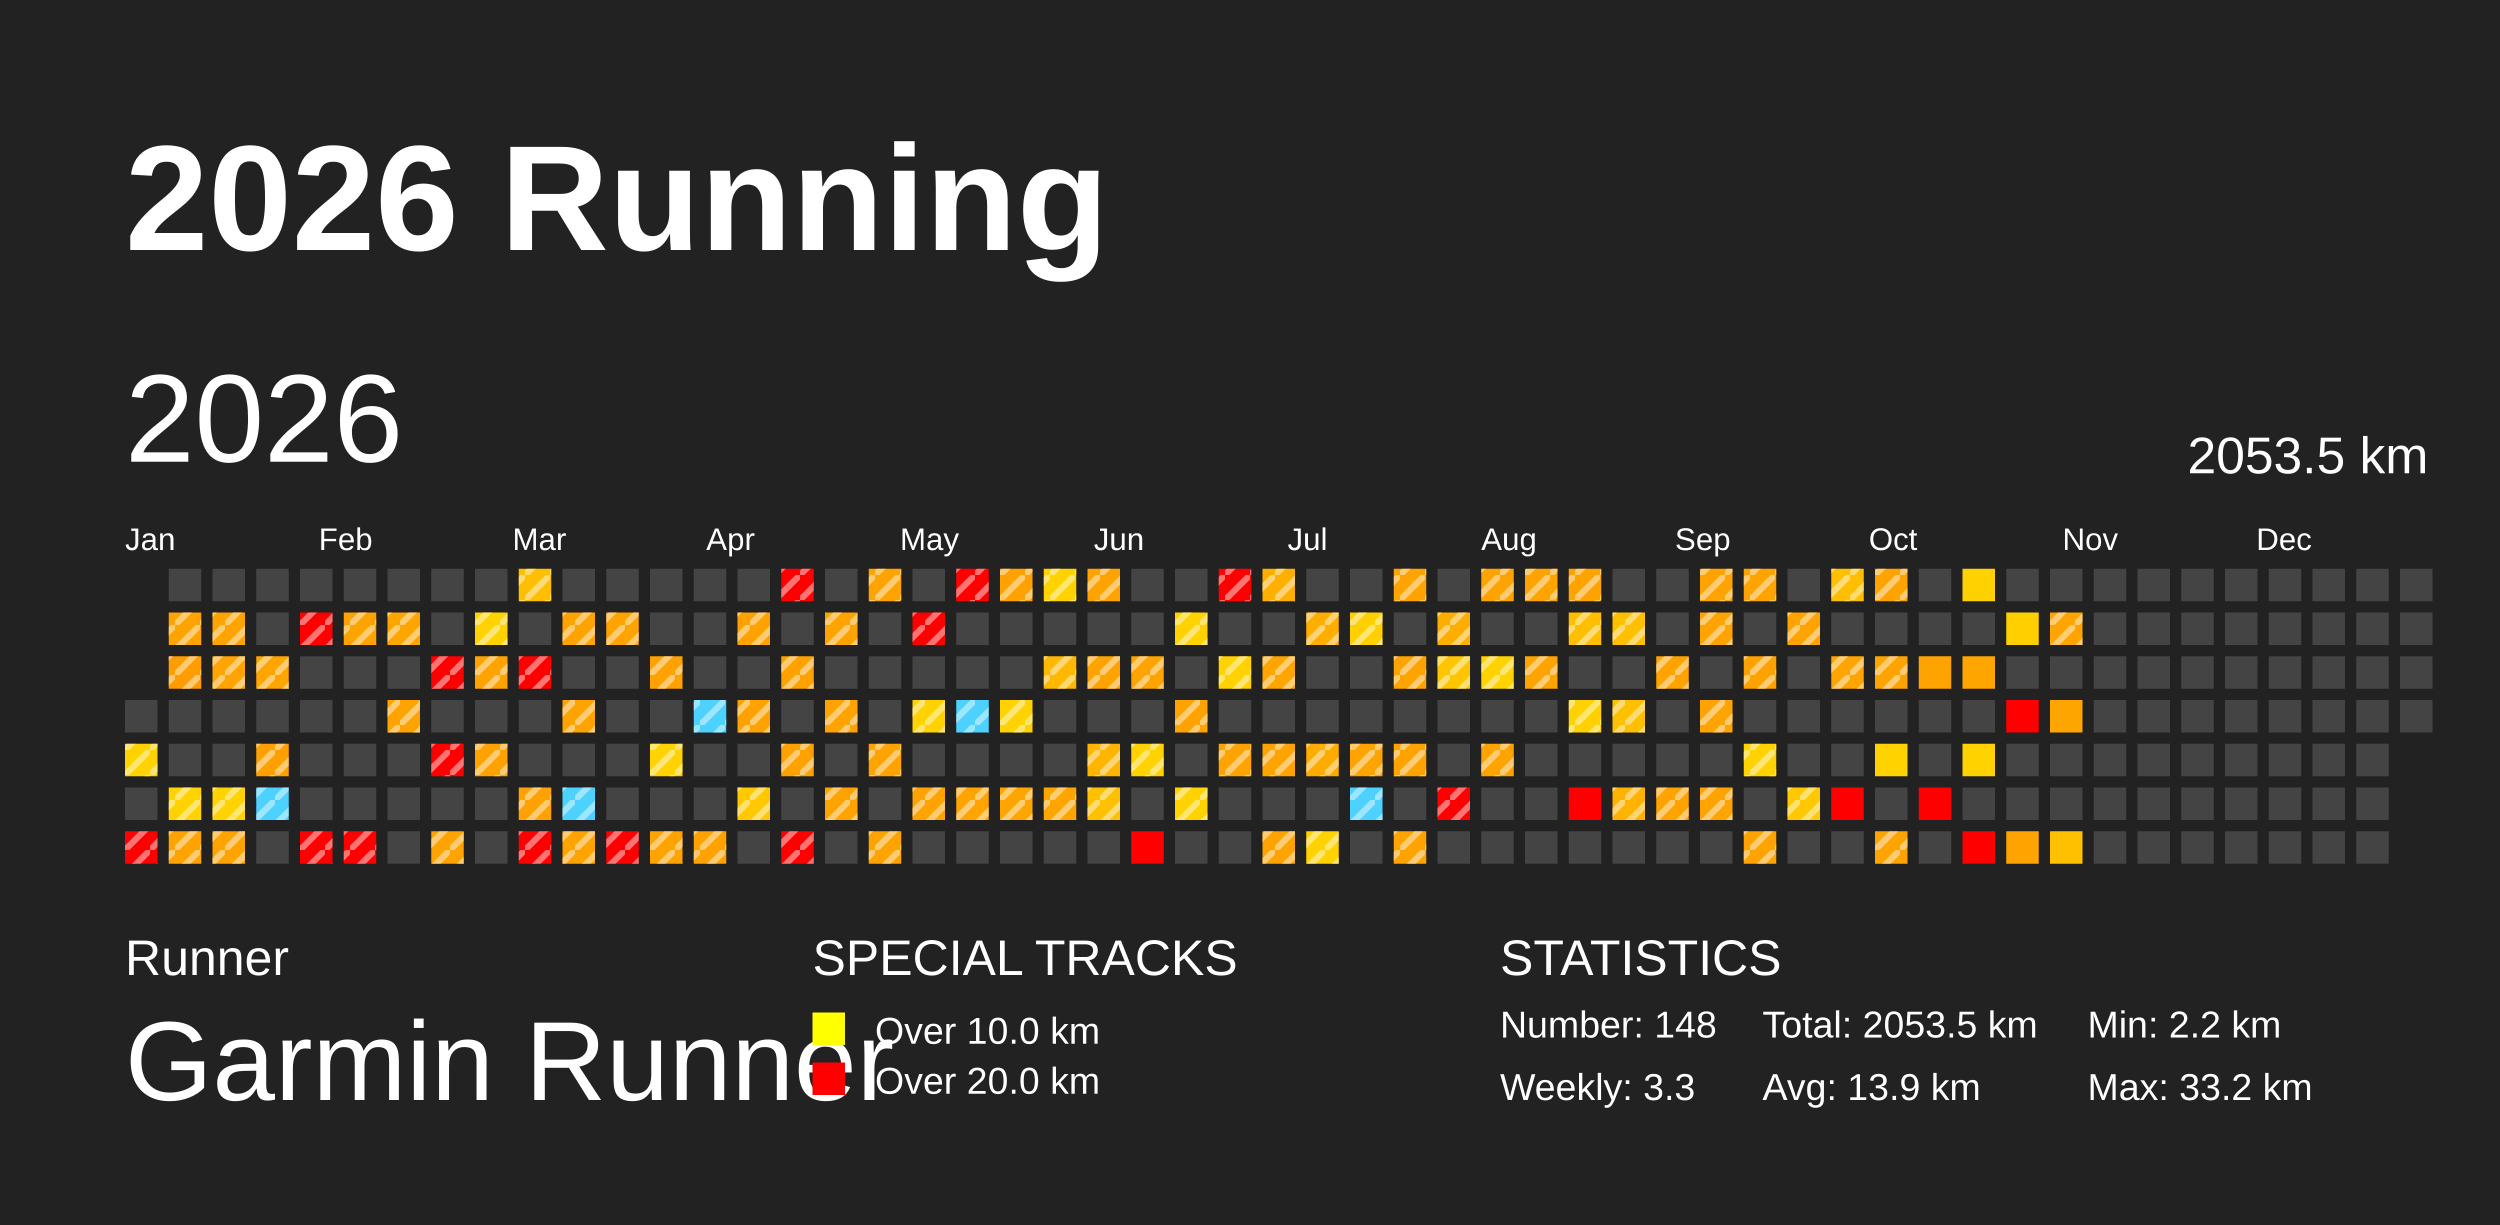
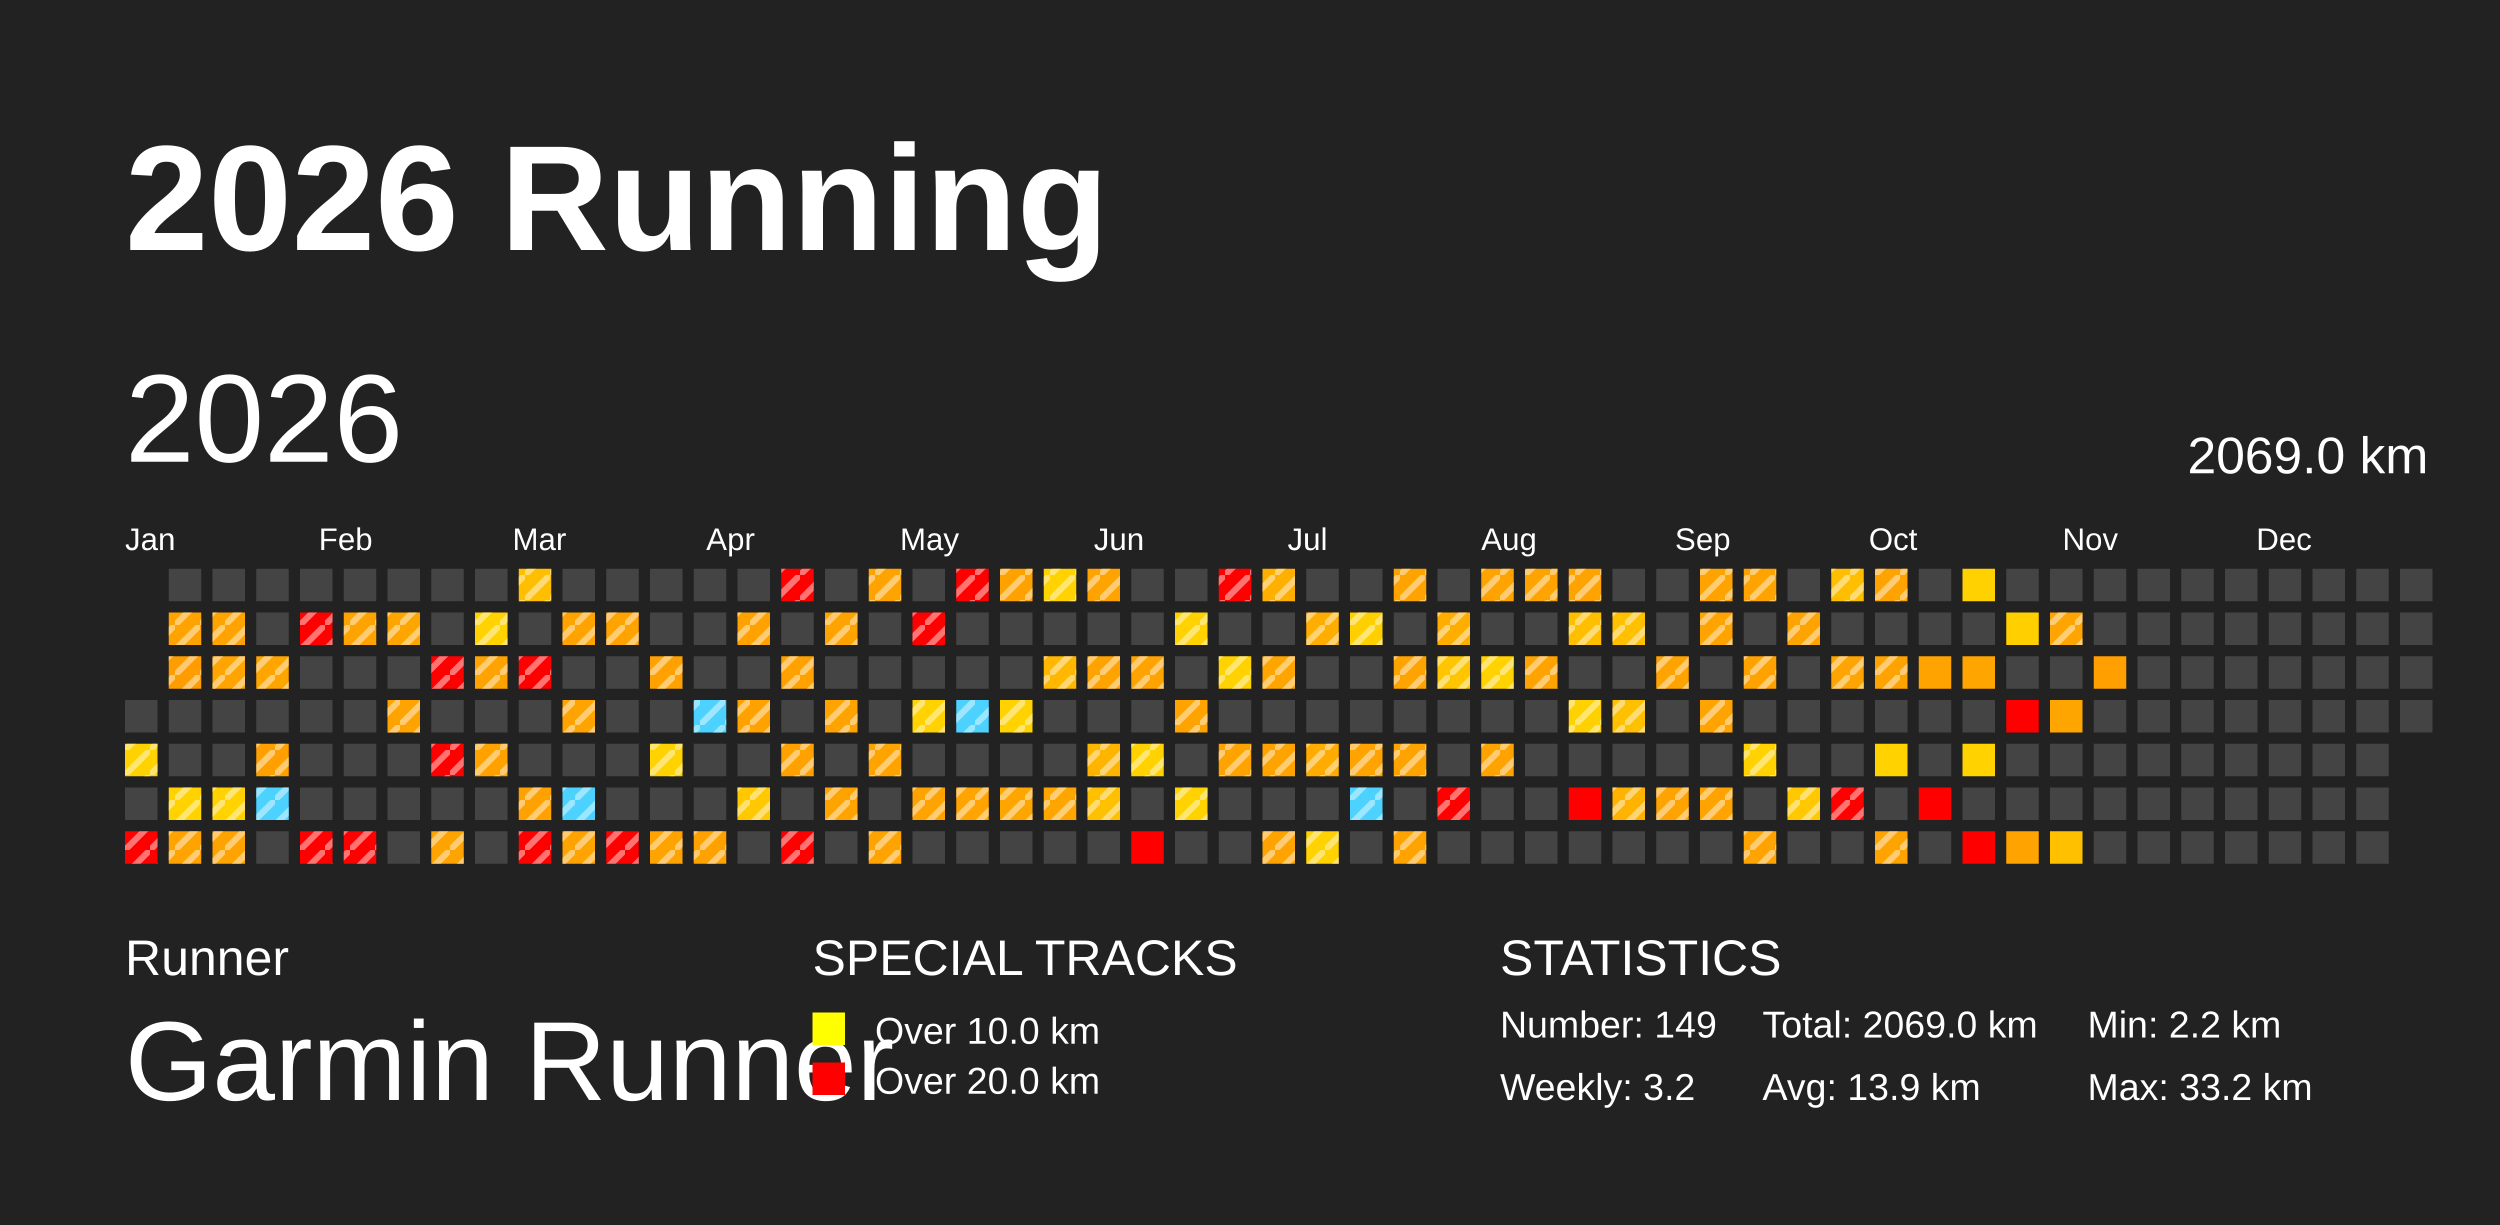
<svg xmlns="http://www.w3.org/2000/svg" baseProfile="full" height="98mm" version="1.1" viewBox="0,0,200,98" width="200mm">
  <defs>
    <pattern height="2" id="indoor-stripe" patternUnits="userSpaceOnUse" width="2">
      <line stroke="white" stroke-opacity="0.45" stroke-width="0.5" x1="0" x2="2" y1="2" y2="0" />
    </pattern>
  </defs>
  <rect fill="#222222" height="98" width="200" x="0" y="0" />
  <text fill="#FFFFFF" style="font-size:12px; font-family:Arial; font-weight:bold;" x="10" y="20">2026 Running</text>
  <text fill="#FFFFFF" style="font-size:4px; font-family:Arial" x="10" y="78">Runner</text>
  <text fill="#FFFFFF" style="font-size:9px; font-family:Arial" x="10" y="88">Garmin Runner</text>
  <text fill="#FFFFFF" style="font-size:4px; font-family:Arial" x="65" y="78">SPECIAL TRACKS</text>
  <rect fill="yellow" height="2.6" width="2.6" x="65" y="81" />
  <text fill="#FFFFFF" style="font-size:3px; font-family:Arial" x="70" y="83.5">Over 10.0 km</text>
  <rect fill="red" height="2.6" width="2.6" x="65" y="85" />
  <text fill="#FFFFFF" style="font-size:3px; font-family:Arial" x="70" y="87.5">Over 20.0 km</text>
  <text fill="#FFFFFF" style="font-size:4px; font-family:Arial" x="120" y="78">STATISTICS</text>
-   <text fill="#FFFFFF" style="font-size:3px; font-family:Arial" x="120" y="83">Number: 148</text>
-   <text fill="#FFFFFF" style="font-size:3px; font-family:Arial" x="120" y="88">Weekly: 3.3</text>
-   <text fill="#FFFFFF" style="font-size:3px; font-family:Arial" x="141" y="83">Total: 2053.5 km</text>
+   <text fill="#FFFFFF" style="font-size:3px; font-family:Arial" x="120" y="83">Number: 149</text>
+   <text fill="#FFFFFF" style="font-size:3px; font-family:Arial" x="120" y="88">Weekly: 3.2</text>
+   <text fill="#FFFFFF" style="font-size:3px; font-family:Arial" x="141" y="83">Total: 2069.0 km</text>
  <text fill="#FFFFFF" style="font-size:3px; font-family:Arial" x="141" y="88">Avg: 13.9 km</text>
  <text fill="#FFFFFF" style="font-size:3px; font-family:Arial" x="167" y="83">Min: 2.2 km</text>
  <text fill="#FFFFFF" style="font-size:3px; font-family:Arial" x="167" y="88">Max: 33.2 km</text>
  <text dominant-baseline="hanging" fill="#FFFFFF" style="font-size:10.0px; font-family:Arial;" x="10" y="30">2026</text>
-   <text dominant-baseline="hanging" fill="#FFFFFF" style="font-size:4.125px; font-family:Arial;" x="175" y="35">2053.5 km</text>
+   <text dominant-baseline="hanging" fill="#FFFFFF" style="font-size:4.125px; font-family:Arial;" x="175" y="35">2069.0 km</text>
  <text fill="#FFFFFF" style="font-size:2.5px; font-family:Arial" x="10.0" y="44">Jan</text>
  <text fill="#FFFFFF" style="font-size:2.5px; font-family:Arial" x="25.5" y="44">Feb</text>
  <text fill="#FFFFFF" style="font-size:2.5px; font-family:Arial" x="41.0" y="44">Mar</text>
  <text fill="#FFFFFF" style="font-size:2.5px; font-family:Arial" x="56.5" y="44">Apr</text>
  <text fill="#FFFFFF" style="font-size:2.5px; font-family:Arial" x="72.0" y="44">May</text>
  <text fill="#FFFFFF" style="font-size:2.5px; font-family:Arial" x="87.5" y="44">Jun</text>
  <text fill="#FFFFFF" style="font-size:2.5px; font-family:Arial" x="103.0" y="44">Jul</text>
  <text fill="#FFFFFF" style="font-size:2.5px; font-family:Arial" x="118.5" y="44">Aug</text>
  <text fill="#FFFFFF" style="font-size:2.5px; font-family:Arial" x="134.0" y="44">Sep</text>
  <text fill="#FFFFFF" style="font-size:2.5px; font-family:Arial" x="149.5" y="44">Oct</text>
  <text fill="#FFFFFF" style="font-size:2.5px; font-family:Arial" x="165.0" y="44">Nov</text>
  <text fill="#FFFFFF" style="font-size:2.5px; font-family:Arial" x="180.5" y="44">Dec</text>
  <rect fill="#444444" height="2.6" width="2.6" x="10.0" y="56.0" />
  <rect fill="#ffd200" height="2.6" width="2.6" x="10.0" y="59.5" />
  <rect fill="url(#indoor-stripe)" height="2.6" style="pointer-events: none;" width="2.6" x="10.0" y="59.5" />
  <rect fill="#444444" height="2.6" width="2.6" x="10.0" y="63.0" />
  <rect fill="red" height="2.6" width="2.6" x="10.0" y="66.5" />
  <rect fill="url(#indoor-stripe)" height="2.6" style="pointer-events: none;" width="2.6" x="10.0" y="66.5" />
  <rect fill="#444444" height="2.6" width="2.6" x="13.5" y="45.5" />
  <rect fill="#ffa300" height="2.6" width="2.6" x="13.5" y="49.0" />
  <rect fill="url(#indoor-stripe)" height="2.6" style="pointer-events: none;" width="2.6" x="13.5" y="49.0" />
  <rect fill="#ff9d00" height="2.6" width="2.6" x="13.5" y="52.5" />
  <rect fill="url(#indoor-stripe)" height="2.6" style="pointer-events: none;" width="2.6" x="13.5" y="52.5" />
  <rect fill="#444444" height="2.6" width="2.6" x="13.5" y="56.0" />
  <rect fill="#444444" height="2.6" width="2.6" x="13.5" y="59.5" />
  <rect fill="#ffd200" height="2.6" width="2.6" x="13.5" y="63.0" />
  <rect fill="url(#indoor-stripe)" height="2.6" style="pointer-events: none;" width="2.6" x="13.5" y="63.0" />
  <rect fill="#ffa300" height="2.6" width="2.6" x="13.5" y="66.5" />
  <rect fill="url(#indoor-stripe)" height="2.6" style="pointer-events: none;" width="2.6" x="13.5" y="66.5" />
  <rect fill="#444444" height="2.6" width="2.6" x="17.0" y="45.5" />
  <rect fill="#ffa300" height="2.6" width="2.6" x="17.0" y="49.0" />
  <rect fill="url(#indoor-stripe)" height="2.6" style="pointer-events: none;" width="2.6" x="17.0" y="49.0" />
  <rect fill="#ffa400" height="2.6" width="2.6" x="17.0" y="52.5" />
  <rect fill="url(#indoor-stripe)" height="2.6" style="pointer-events: none;" width="2.6" x="17.0" y="52.5" />
  <rect fill="#444444" height="2.6" width="2.6" x="17.0" y="56.0" />
  <rect fill="#444444" height="2.6" width="2.6" x="17.0" y="59.5" />
  <rect fill="#ffd200" height="2.6" width="2.6" x="17.0" y="63.0" />
  <rect fill="url(#indoor-stripe)" height="2.6" style="pointer-events: none;" width="2.6" x="17.0" y="63.0" />
  <rect fill="#ffa300" height="2.6" width="2.6" x="17.0" y="66.5" />
  <rect fill="url(#indoor-stripe)" height="2.6" style="pointer-events: none;" width="2.6" x="17.0" y="66.5" />
  <rect fill="#444444" height="2.6" width="2.6" x="20.5" y="45.5" />
  <rect fill="#444444" height="2.6" width="2.6" x="20.5" y="49.0" />
  <rect fill="#ffa500" height="2.6" width="2.6" x="20.5" y="52.5" />
  <rect fill="url(#indoor-stripe)" height="2.6" style="pointer-events: none;" width="2.6" x="20.5" y="52.5" />
  <rect fill="#444444" height="2.6" width="2.6" x="20.5" y="56.0" />
  <rect fill="#ffa000" height="2.6" width="2.6" x="20.5" y="59.5" />
  <rect fill="url(#indoor-stripe)" height="2.6" style="pointer-events: none;" width="2.6" x="20.5" y="59.5" />
  <rect fill="#4dd2ff" height="2.6" width="2.6" x="20.5" y="63.0" />
  <rect fill="url(#indoor-stripe)" height="2.6" style="pointer-events: none;" width="2.6" x="20.5" y="63.0" />
  <rect fill="#444444" height="2.6" width="2.6" x="20.5" y="66.5" />
  <rect fill="#444444" height="2.6" width="2.6" x="24.0" y="45.5" />
  <rect fill="red" height="2.6" width="2.6" x="24.0" y="49.0" />
  <rect fill="url(#indoor-stripe)" height="2.6" style="pointer-events: none;" width="2.6" x="24.0" y="49.0" />
  <rect fill="#444444" height="2.6" width="2.6" x="24.0" y="52.5" />
  <rect fill="#444444" height="2.6" width="2.6" x="24.0" y="56.0" />
  <rect fill="#444444" height="2.6" width="2.6" x="24.0" y="59.5" />
  <rect fill="#444444" height="2.6" width="2.6" x="24.0" y="63.0" />
  <rect fill="red" height="2.6" width="2.6" x="24.0" y="66.5" />
  <rect fill="url(#indoor-stripe)" height="2.6" style="pointer-events: none;" width="2.6" x="24.0" y="66.5" />
  <rect fill="#444444" height="2.6" width="2.6" x="27.5" y="45.5" />
  <rect fill="#ffa300" height="2.6" width="2.6" x="27.5" y="49.0" />
  <rect fill="url(#indoor-stripe)" height="2.6" style="pointer-events: none;" width="2.6" x="27.5" y="49.0" />
  <rect fill="#444444" height="2.6" width="2.6" x="27.5" y="52.5" />
  <rect fill="#444444" height="2.6" width="2.6" x="27.5" y="56.0" />
  <rect fill="#444444" height="2.6" width="2.6" x="27.5" y="59.5" />
  <rect fill="#444444" height="2.6" width="2.6" x="27.5" y="63.0" />
  <rect fill="red" height="2.6" width="2.6" x="27.5" y="66.5" />
  <rect fill="url(#indoor-stripe)" height="2.6" style="pointer-events: none;" width="2.6" x="27.5" y="66.5" />
  <rect fill="#444444" height="2.6" width="2.6" x="31.0" y="45.5" />
  <rect fill="#ffa500" height="2.6" width="2.6" x="31.0" y="49.0" />
  <rect fill="url(#indoor-stripe)" height="2.6" style="pointer-events: none;" width="2.6" x="31.0" y="49.0" />
  <rect fill="#444444" height="2.6" width="2.6" x="31.0" y="52.5" />
  <rect fill="#ffa300" height="2.6" width="2.6" x="31.0" y="56.0" />
  <rect fill="url(#indoor-stripe)" height="2.6" style="pointer-events: none;" width="2.6" x="31.0" y="56.0" />
  <rect fill="#444444" height="2.6" width="2.6" x="31.0" y="59.5" />
  <rect fill="#444444" height="2.6" width="2.6" x="31.0" y="63.0" />
  <rect fill="#444444" height="2.6" width="2.6" x="31.0" y="66.5" />
  <rect fill="#444444" height="2.6" width="2.6" x="34.5" y="45.5" />
  <rect fill="#444444" height="2.6" width="2.6" x="34.5" y="49.0" />
  <rect fill="red" height="2.6" width="2.6" x="34.5" y="52.5" />
  <rect fill="url(#indoor-stripe)" height="2.6" style="pointer-events: none;" width="2.6" x="34.5" y="52.5" />
  <rect fill="#444444" height="2.6" width="2.6" x="34.5" y="56.0" />
  <rect fill="red" height="2.6" width="2.6" x="34.5" y="59.5" />
  <rect fill="url(#indoor-stripe)" height="2.6" style="pointer-events: none;" width="2.6" x="34.5" y="59.5" />
  <rect fill="#444444" height="2.6" width="2.6" x="34.5" y="63.0" />
  <rect fill="#ffa300" height="2.6" width="2.6" x="34.5" y="66.5" />
  <rect fill="url(#indoor-stripe)" height="2.6" style="pointer-events: none;" width="2.6" x="34.5" y="66.5" />
  <rect fill="#444444" height="2.6" width="2.6" x="38.0" y="45.5" />
  <rect fill="#ffd200" height="2.6" width="2.6" x="38.0" y="49.0" />
  <rect fill="url(#indoor-stripe)" height="2.6" style="pointer-events: none;" width="2.6" x="38.0" y="49.0" />
  <rect fill="#ffa300" height="2.6" width="2.6" x="38.0" y="52.5" />
  <rect fill="url(#indoor-stripe)" height="2.6" style="pointer-events: none;" width="2.6" x="38.0" y="52.5" />
  <rect fill="#444444" height="2.6" width="2.6" x="38.0" y="56.0" />
  <rect fill="#ffa200" height="2.6" width="2.6" x="38.0" y="59.5" />
  <rect fill="url(#indoor-stripe)" height="2.6" style="pointer-events: none;" width="2.6" x="38.0" y="59.5" />
  <rect fill="#444444" height="2.6" width="2.6" x="38.0" y="63.0" />
  <rect fill="#444444" height="2.6" width="2.6" x="38.0" y="66.5" />
  <rect fill="#ffbf00" height="2.6" width="2.6" x="41.5" y="45.5" />
  <rect fill="url(#indoor-stripe)" height="2.6" style="pointer-events: none;" width="2.6" x="41.5" y="45.5" />
  <rect fill="#444444" height="2.6" width="2.6" x="41.5" y="49.0" />
  <rect fill="red" height="2.6" width="2.6" x="41.5" y="52.5" />
  <rect fill="url(#indoor-stripe)" height="2.6" style="pointer-events: none;" width="2.6" x="41.5" y="52.5" />
  <rect fill="#444444" height="2.6" width="2.6" x="41.5" y="56.0" />
  <rect fill="#444444" height="2.6" width="2.6" x="41.5" y="59.5" />
  <rect fill="#ffa100" height="2.6" width="2.6" x="41.5" y="63.0" />
  <rect fill="url(#indoor-stripe)" height="2.6" style="pointer-events: none;" width="2.6" x="41.5" y="63.0" />
  <rect fill="red" height="2.6" width="2.6" x="41.5" y="66.5" />
  <rect fill="url(#indoor-stripe)" height="2.6" style="pointer-events: none;" width="2.6" x="41.5" y="66.5" />
  <rect fill="#444444" height="2.6" width="2.6" x="45.0" y="45.5" />
  <rect fill="#ffa300" height="2.6" width="2.6" x="45.0" y="49.0" />
  <rect fill="url(#indoor-stripe)" height="2.6" style="pointer-events: none;" width="2.6" x="45.0" y="49.0" />
  <rect fill="#444444" height="2.6" width="2.6" x="45.0" y="52.5" />
  <rect fill="#ffa300" height="2.6" width="2.6" x="45.0" y="56.0" />
  <rect fill="url(#indoor-stripe)" height="2.6" style="pointer-events: none;" width="2.6" x="45.0" y="56.0" />
  <rect fill="#444444" height="2.6" width="2.6" x="45.0" y="59.5" />
  <rect fill="#4dd2ff" height="2.6" width="2.6" x="45.0" y="63.0" />
  <rect fill="url(#indoor-stripe)" height="2.6" style="pointer-events: none;" width="2.6" x="45.0" y="63.0" />
  <rect fill="#ffa300" height="2.6" width="2.6" x="45.0" y="66.5" />
  <rect fill="url(#indoor-stripe)" height="2.6" style="pointer-events: none;" width="2.6" x="45.0" y="66.5" />
  <rect fill="#444444" height="2.6" width="2.6" x="48.5" y="45.5" />
  <rect fill="#ffa300" height="2.6" width="2.6" x="48.5" y="49.0" />
  <rect fill="url(#indoor-stripe)" height="2.6" style="pointer-events: none;" width="2.6" x="48.5" y="49.0" />
  <rect fill="#444444" height="2.6" width="2.6" x="48.5" y="52.5" />
  <rect fill="#444444" height="2.6" width="2.6" x="48.5" y="56.0" />
  <rect fill="#444444" height="2.6" width="2.6" x="48.5" y="59.5" />
  <rect fill="#444444" height="2.6" width="2.6" x="48.5" y="63.0" />
  <rect fill="red" height="2.6" width="2.6" x="48.5" y="66.5" />
  <rect fill="url(#indoor-stripe)" height="2.6" style="pointer-events: none;" width="2.6" x="48.5" y="66.5" />
  <rect fill="#444444" height="2.6" width="2.6" x="52.0" y="45.5" />
  <rect fill="#444444" height="2.6" width="2.6" x="52.0" y="49.0" />
  <rect fill="#ffa100" height="2.6" width="2.6" x="52.0" y="52.5" />
  <rect fill="url(#indoor-stripe)" height="2.6" style="pointer-events: none;" width="2.6" x="52.0" y="52.5" />
  <rect fill="#444444" height="2.6" width="2.6" x="52.0" y="56.0" />
  <rect fill="#ffd200" height="2.6" width="2.6" x="52.0" y="59.5" />
  <rect fill="url(#indoor-stripe)" height="2.6" style="pointer-events: none;" width="2.6" x="52.0" y="59.5" />
  <rect fill="#444444" height="2.6" width="2.6" x="52.0" y="63.0" />
  <rect fill="#ffa300" height="2.6" width="2.6" x="52.0" y="66.5" />
  <rect fill="url(#indoor-stripe)" height="2.6" style="pointer-events: none;" width="2.6" x="52.0" y="66.5" />
  <rect fill="#444444" height="2.6" width="2.6" x="55.5" y="45.5" />
  <rect fill="#444444" height="2.6" width="2.6" x="55.5" y="49.0" />
  <rect fill="#444444" height="2.6" width="2.6" x="55.5" y="52.5" />
  <rect fill="#4dd2ff" height="2.6" width="2.6" x="55.5" y="56.0" />
  <rect fill="url(#indoor-stripe)" height="2.6" style="pointer-events: none;" width="2.6" x="55.5" y="56.0" />
  <rect fill="#444444" height="2.6" width="2.6" x="55.5" y="59.5" />
  <rect fill="#444444" height="2.6" width="2.6" x="55.5" y="63.0" />
  <rect fill="#ffa200" height="2.6" width="2.6" x="55.5" y="66.5" />
  <rect fill="url(#indoor-stripe)" height="2.6" style="pointer-events: none;" width="2.6" x="55.5" y="66.5" />
  <rect fill="#444444" height="2.6" width="2.6" x="59.0" y="45.5" />
  <rect fill="#ffa200" height="2.6" width="2.6" x="59.0" y="49.0" />
  <rect fill="url(#indoor-stripe)" height="2.6" style="pointer-events: none;" width="2.6" x="59.0" y="49.0" />
  <rect fill="#444444" height="2.6" width="2.6" x="59.0" y="52.5" />
  <rect fill="#ffa200" height="2.6" width="2.6" x="59.0" y="56.0" />
  <rect fill="url(#indoor-stripe)" height="2.6" style="pointer-events: none;" width="2.6" x="59.0" y="56.0" />
  <rect fill="#444444" height="2.6" width="2.6" x="59.0" y="59.5" />
  <rect fill="#ffc800" height="2.6" width="2.6" x="59.0" y="63.0" />
  <rect fill="url(#indoor-stripe)" height="2.6" style="pointer-events: none;" width="2.6" x="59.0" y="63.0" />
  <rect fill="#444444" height="2.6" width="2.6" x="59.0" y="66.5" />
  <rect fill="red" height="2.6" width="2.6" x="62.5" y="45.5" />
  <rect fill="url(#indoor-stripe)" height="2.6" style="pointer-events: none;" width="2.6" x="62.5" y="45.5" />
  <rect fill="#444444" height="2.6" width="2.6" x="62.5" y="49.0" />
  <rect fill="#ffa200" height="2.6" width="2.6" x="62.5" y="52.5" />
  <rect fill="url(#indoor-stripe)" height="2.6" style="pointer-events: none;" width="2.6" x="62.5" y="52.5" />
  <rect fill="#444444" height="2.6" width="2.6" x="62.5" y="56.0" />
  <rect fill="#ffa200" height="2.6" width="2.6" x="62.5" y="59.5" />
  <rect fill="url(#indoor-stripe)" height="2.6" style="pointer-events: none;" width="2.6" x="62.5" y="59.5" />
  <rect fill="#444444" height="2.6" width="2.6" x="62.5" y="63.0" />
  <rect fill="red" height="2.6" width="2.6" x="62.5" y="66.5" />
  <rect fill="url(#indoor-stripe)" height="2.6" style="pointer-events: none;" width="2.6" x="62.5" y="66.5" />
  <rect fill="#444444" height="2.6" width="2.6" x="66.0" y="45.5" />
  <rect fill="#ffa300" height="2.6" width="2.6" x="66.0" y="49.0" />
  <rect fill="url(#indoor-stripe)" height="2.6" style="pointer-events: none;" width="2.6" x="66.0" y="49.0" />
  <rect fill="#444444" height="2.6" width="2.6" x="66.0" y="52.5" />
  <rect fill="#ffa300" height="2.6" width="2.6" x="66.0" y="56.0" />
  <rect fill="url(#indoor-stripe)" height="2.6" style="pointer-events: none;" width="2.6" x="66.0" y="56.0" />
  <rect fill="#444444" height="2.6" width="2.6" x="66.0" y="59.5" />
  <rect fill="#ffa300" height="2.6" width="2.6" x="66.0" y="63.0" />
  <rect fill="url(#indoor-stripe)" height="2.6" style="pointer-events: none;" width="2.6" x="66.0" y="63.0" />
  <rect fill="#444444" height="2.6" width="2.6" x="66.0" y="66.5" />
  <rect fill="#ffa300" height="2.6" width="2.6" x="69.5" y="45.5" />
  <rect fill="url(#indoor-stripe)" height="2.6" style="pointer-events: none;" width="2.6" x="69.5" y="45.5" />
  <rect fill="#444444" height="2.6" width="2.6" x="69.5" y="49.0" />
  <rect fill="#444444" height="2.6" width="2.6" x="69.5" y="52.5" />
  <rect fill="#444444" height="2.6" width="2.6" x="69.5" y="56.0" />
  <rect fill="#ffa300" height="2.6" width="2.6" x="69.5" y="59.5" />
  <rect fill="url(#indoor-stripe)" height="2.6" style="pointer-events: none;" width="2.6" x="69.5" y="59.5" />
  <rect fill="#444444" height="2.6" width="2.6" x="69.5" y="63.0" />
  <rect fill="#ffa300" height="2.6" width="2.6" x="69.5" y="66.5" />
  <rect fill="url(#indoor-stripe)" height="2.6" style="pointer-events: none;" width="2.6" x="69.5" y="66.5" />
  <rect fill="#444444" height="2.6" width="2.6" x="73.0" y="45.5" />
  <rect fill="red" height="2.6" width="2.6" x="73.0" y="49.0" />
  <rect fill="url(#indoor-stripe)" height="2.6" style="pointer-events: none;" width="2.6" x="73.0" y="49.0" />
  <rect fill="#444444" height="2.6" width="2.6" x="73.0" y="52.5" />
  <rect fill="#ffd200" height="2.6" width="2.6" x="73.0" y="56.0" />
  <rect fill="url(#indoor-stripe)" height="2.6" style="pointer-events: none;" width="2.6" x="73.0" y="56.0" />
  <rect fill="#444444" height="2.6" width="2.6" x="73.0" y="59.5" />
  <rect fill="#ffa300" height="2.6" width="2.6" x="73.0" y="63.0" />
  <rect fill="url(#indoor-stripe)" height="2.6" style="pointer-events: none;" width="2.6" x="73.0" y="63.0" />
  <rect fill="#444444" height="2.6" width="2.6" x="73.0" y="66.5" />
  <rect fill="red" height="2.6" width="2.6" x="76.5" y="45.5" />
  <rect fill="url(#indoor-stripe)" height="2.6" style="pointer-events: none;" width="2.6" x="76.5" y="45.5" />
  <rect fill="#444444" height="2.6" width="2.6" x="76.5" y="49.0" />
  <rect fill="#444444" height="2.6" width="2.6" x="76.5" y="52.5" />
  <rect fill="#4dd2ff" height="2.6" width="2.6" x="76.5" y="56.0" />
  <rect fill="url(#indoor-stripe)" height="2.6" style="pointer-events: none;" width="2.6" x="76.5" y="56.0" />
  <rect fill="#444444" height="2.6" width="2.6" x="76.5" y="59.5" />
  <rect fill="#ffa400" height="2.6" width="2.6" x="76.5" y="63.0" />
  <rect fill="url(#indoor-stripe)" height="2.6" style="pointer-events: none;" width="2.6" x="76.5" y="63.0" />
  <rect fill="#444444" height="2.6" width="2.6" x="76.5" y="66.5" />
  <rect fill="#ffa200" height="2.6" width="2.6" x="80.0" y="45.5" />
  <rect fill="url(#indoor-stripe)" height="2.6" style="pointer-events: none;" width="2.6" x="80.0" y="45.5" />
  <rect fill="#444444" height="2.6" width="2.6" x="80.0" y="49.0" />
  <rect fill="#444444" height="2.6" width="2.6" x="80.0" y="52.5" />
  <rect fill="#ffd200" height="2.6" width="2.6" x="80.0" y="56.0" />
  <rect fill="url(#indoor-stripe)" height="2.6" style="pointer-events: none;" width="2.6" x="80.0" y="56.0" />
  <rect fill="#444444" height="2.6" width="2.6" x="80.0" y="59.5" />
  <rect fill="#ffa500" height="2.6" width="2.6" x="80.0" y="63.0" />
  <rect fill="url(#indoor-stripe)" height="2.6" style="pointer-events: none;" width="2.6" x="80.0" y="63.0" />
  <rect fill="#444444" height="2.6" width="2.6" x="80.0" y="66.5" />
  <rect fill="#ffd200" height="2.6" width="2.6" x="83.5" y="45.5" />
  <rect fill="url(#indoor-stripe)" height="2.6" style="pointer-events: none;" width="2.6" x="83.5" y="45.5" />
  <rect fill="#444444" height="2.6" width="2.6" x="83.5" y="49.0" />
  <rect fill="#ffb700" height="2.6" width="2.6" x="83.5" y="52.5" />
  <rect fill="url(#indoor-stripe)" height="2.6" style="pointer-events: none;" width="2.6" x="83.5" y="52.5" />
  <rect fill="#444444" height="2.6" width="2.6" x="83.5" y="56.0" />
  <rect fill="#444444" height="2.6" width="2.6" x="83.5" y="59.5" />
  <rect fill="#ffa500" height="2.6" width="2.6" x="83.5" y="63.0" />
  <rect fill="url(#indoor-stripe)" height="2.6" style="pointer-events: none;" width="2.6" x="83.5" y="63.0" />
  <rect fill="#444444" height="2.6" width="2.6" x="83.5" y="66.5" />
  <rect fill="#ffa300" height="2.6" width="2.6" x="87.0" y="45.5" />
  <rect fill="url(#indoor-stripe)" height="2.6" style="pointer-events: none;" width="2.6" x="87.0" y="45.5" />
  <rect fill="#444444" height="2.6" width="2.6" x="87.0" y="49.0" />
  <rect fill="#ffa300" height="2.6" width="2.6" x="87.0" y="52.5" />
  <rect fill="url(#indoor-stripe)" height="2.6" style="pointer-events: none;" width="2.6" x="87.0" y="52.5" />
  <rect fill="#444444" height="2.6" width="2.6" x="87.0" y="56.0" />
  <rect fill="#ffb500" height="2.6" width="2.6" x="87.0" y="59.5" />
  <rect fill="url(#indoor-stripe)" height="2.6" style="pointer-events: none;" width="2.6" x="87.0" y="59.5" />
  <rect fill="#ffc000" height="2.6" width="2.6" x="87.0" y="63.0" />
  <rect fill="url(#indoor-stripe)" height="2.6" style="pointer-events: none;" width="2.6" x="87.0" y="63.0" />
  <rect fill="#444444" height="2.6" width="2.6" x="87.0" y="66.5" />
  <rect fill="#444444" height="2.6" width="2.6" x="90.5" y="45.5" />
  <rect fill="#444444" height="2.6" width="2.6" x="90.5" y="49.0" />
  <rect fill="#ffa300" height="2.6" width="2.6" x="90.5" y="52.5" />
  <rect fill="url(#indoor-stripe)" height="2.6" style="pointer-events: none;" width="2.6" x="90.5" y="52.5" />
  <rect fill="#444444" height="2.6" width="2.6" x="90.5" y="56.0" />
  <rect fill="#ffd200" height="2.6" width="2.6" x="90.5" y="59.5" />
  <rect fill="url(#indoor-stripe)" height="2.6" style="pointer-events: none;" width="2.6" x="90.5" y="59.5" />
  <rect fill="#444444" height="2.6" width="2.6" x="90.5" y="63.0" />
  <rect fill="red" height="2.6" width="2.6" x="90.5" y="66.5" />
  <rect fill="#444444" height="2.6" width="2.6" x="94.0" y="45.5" />
  <rect fill="#ffd200" height="2.6" width="2.6" x="94.0" y="49.0" />
  <rect fill="url(#indoor-stripe)" height="2.6" style="pointer-events: none;" width="2.6" x="94.0" y="49.0" />
  <rect fill="#444444" height="2.6" width="2.6" x="94.0" y="52.5" />
  <rect fill="#ffa300" height="2.6" width="2.6" x="94.0" y="56.0" />
  <rect fill="url(#indoor-stripe)" height="2.6" style="pointer-events: none;" width="2.6" x="94.0" y="56.0" />
  <rect fill="#444444" height="2.6" width="2.6" x="94.0" y="59.5" />
  <rect fill="#ffd200" height="2.6" width="2.6" x="94.0" y="63.0" />
  <rect fill="url(#indoor-stripe)" height="2.6" style="pointer-events: none;" width="2.6" x="94.0" y="63.0" />
  <rect fill="#444444" height="2.6" width="2.6" x="94.0" y="66.5" />
  <rect fill="red" height="2.6" width="2.6" x="97.5" y="45.5" />
  <rect fill="url(#indoor-stripe)" height="2.6" style="pointer-events: none;" width="2.6" x="97.5" y="45.5" />
  <rect fill="#444444" height="2.6" width="2.6" x="97.5" y="49.0" />
  <rect fill="#ffd200" height="2.6" width="2.6" x="97.5" y="52.5" />
  <rect fill="url(#indoor-stripe)" height="2.6" style="pointer-events: none;" width="2.6" x="97.5" y="52.5" />
  <rect fill="#444444" height="2.6" width="2.6" x="97.5" y="56.0" />
  <rect fill="#ffa300" height="2.6" width="2.6" x="97.5" y="59.5" />
  <rect fill="url(#indoor-stripe)" height="2.6" style="pointer-events: none;" width="2.6" x="97.5" y="59.5" />
  <rect fill="#444444" height="2.6" width="2.6" x="97.5" y="63.0" />
  <rect fill="#444444" height="2.6" width="2.6" x="97.5" y="66.5" />
  <rect fill="#ffaf00" height="2.6" width="2.6" x="101.0" y="45.5" />
  <rect fill="url(#indoor-stripe)" height="2.6" style="pointer-events: none;" width="2.6" x="101.0" y="45.5" />
  <rect fill="#444444" height="2.6" width="2.6" x="101.0" y="49.0" />
  <rect fill="#ffa500" height="2.6" width="2.6" x="101.0" y="52.5" />
  <rect fill="url(#indoor-stripe)" height="2.6" style="pointer-events: none;" width="2.6" x="101.0" y="52.5" />
  <rect fill="#444444" height="2.6" width="2.6" x="101.0" y="56.0" />
  <rect fill="#ffa300" height="2.6" width="2.6" x="101.0" y="59.5" />
  <rect fill="url(#indoor-stripe)" height="2.6" style="pointer-events: none;" width="2.6" x="101.0" y="59.5" />
  <rect fill="#444444" height="2.6" width="2.6" x="101.0" y="63.0" />
  <rect fill="#ffa300" height="2.6" width="2.6" x="101.0" y="66.5" />
  <rect fill="url(#indoor-stripe)" height="2.6" style="pointer-events: none;" width="2.6" x="101.0" y="66.5" />
  <rect fill="#444444" height="2.6" width="2.6" x="104.5" y="45.5" />
  <rect fill="#ffae00" height="2.6" width="2.6" x="104.5" y="49.0" />
  <rect fill="url(#indoor-stripe)" height="2.6" style="pointer-events: none;" width="2.6" x="104.5" y="49.0" />
  <rect fill="#444444" height="2.6" width="2.6" x="104.5" y="52.5" />
  <rect fill="#444444" height="2.6" width="2.6" x="104.5" y="56.0" />
  <rect fill="#ffab00" height="2.6" width="2.6" x="104.5" y="59.5" />
  <rect fill="url(#indoor-stripe)" height="2.6" style="pointer-events: none;" width="2.6" x="104.5" y="59.5" />
  <rect fill="#444444" height="2.6" width="2.6" x="104.5" y="63.0" />
  <rect fill="#ffd200" height="2.6" width="2.6" x="104.5" y="66.5" />
  <rect fill="url(#indoor-stripe)" height="2.6" style="pointer-events: none;" width="2.6" x="104.5" y="66.5" />
  <rect fill="#444444" height="2.6" width="2.6" x="108.0" y="45.5" />
  <rect fill="#ffcf00" height="2.6" width="2.6" x="108.0" y="49.0" />
  <rect fill="url(#indoor-stripe)" height="2.6" style="pointer-events: none;" width="2.6" x="108.0" y="49.0" />
  <rect fill="#444444" height="2.6" width="2.6" x="108.0" y="52.5" />
  <rect fill="#444444" height="2.6" width="2.6" x="108.0" y="56.0" />
  <rect fill="#ffa300" height="2.6" width="2.6" x="108.0" y="59.5" />
  <rect fill="url(#indoor-stripe)" height="2.6" style="pointer-events: none;" width="2.6" x="108.0" y="59.5" />
  <rect fill="#4dd2ff" height="2.6" width="2.6" x="108.0" y="63.0" />
  <rect fill="url(#indoor-stripe)" height="2.6" style="pointer-events: none;" width="2.6" x="108.0" y="63.0" />
  <rect fill="#444444" height="2.6" width="2.6" x="108.0" y="66.5" />
  <rect fill="#ffa300" height="2.6" width="2.6" x="111.5" y="45.5" />
  <rect fill="url(#indoor-stripe)" height="2.6" style="pointer-events: none;" width="2.6" x="111.5" y="45.5" />
  <rect fill="#444444" height="2.6" width="2.6" x="111.5" y="49.0" />
  <rect fill="#ffa300" height="2.6" width="2.6" x="111.5" y="52.5" />
  <rect fill="url(#indoor-stripe)" height="2.6" style="pointer-events: none;" width="2.6" x="111.5" y="52.5" />
  <rect fill="#444444" height="2.6" width="2.6" x="111.5" y="56.0" />
  <rect fill="#ffa300" height="2.6" width="2.6" x="111.5" y="59.5" />
  <rect fill="url(#indoor-stripe)" height="2.6" style="pointer-events: none;" width="2.6" x="111.5" y="59.5" />
  <rect fill="#444444" height="2.6" width="2.6" x="111.5" y="63.0" />
  <rect fill="#ffa300" height="2.6" width="2.6" x="111.5" y="66.5" />
  <rect fill="url(#indoor-stripe)" height="2.6" style="pointer-events: none;" width="2.6" x="111.5" y="66.5" />
  <rect fill="#444444" height="2.6" width="2.6" x="115.0" y="45.5" />
  <rect fill="#ffae00" height="2.6" width="2.6" x="115.0" y="49.0" />
  <rect fill="url(#indoor-stripe)" height="2.6" style="pointer-events: none;" width="2.6" x="115.0" y="49.0" />
  <rect fill="#ffc600" height="2.6" width="2.6" x="115.0" y="52.5" />
  <rect fill="url(#indoor-stripe)" height="2.6" style="pointer-events: none;" width="2.6" x="115.0" y="52.5" />
  <rect fill="#444444" height="2.6" width="2.6" x="115.0" y="56.0" />
  <rect fill="#444444" height="2.6" width="2.6" x="115.0" y="59.5" />
  <rect fill="red" height="2.6" width="2.6" x="115.0" y="63.0" />
  <rect fill="url(#indoor-stripe)" height="2.6" style="pointer-events: none;" width="2.6" x="115.0" y="63.0" />
  <rect fill="#444444" height="2.6" width="2.6" x="115.0" y="66.5" />
  <rect fill="#ffa300" height="2.6" width="2.6" x="118.5" y="45.5" />
  <rect fill="url(#indoor-stripe)" height="2.6" style="pointer-events: none;" width="2.6" x="118.5" y="45.5" />
  <rect fill="#444444" height="2.6" width="2.6" x="118.5" y="49.0" />
  <rect fill="#ffd200" height="2.6" width="2.6" x="118.5" y="52.5" />
  <rect fill="url(#indoor-stripe)" height="2.6" style="pointer-events: none;" width="2.6" x="118.5" y="52.5" />
  <rect fill="#444444" height="2.6" width="2.6" x="118.5" y="56.0" />
  <rect fill="#ffa300" height="2.6" width="2.6" x="118.5" y="59.5" />
  <rect fill="url(#indoor-stripe)" height="2.6" style="pointer-events: none;" width="2.6" x="118.5" y="59.5" />
  <rect fill="#444444" height="2.6" width="2.6" x="118.5" y="63.0" />
  <rect fill="#444444" height="2.6" width="2.6" x="118.5" y="66.5" />
  <rect fill="#ffa300" height="2.6" width="2.6" x="122.0" y="45.5" />
  <rect fill="url(#indoor-stripe)" height="2.6" style="pointer-events: none;" width="2.6" x="122.0" y="45.5" />
  <rect fill="#444444" height="2.6" width="2.6" x="122.0" y="49.0" />
  <rect fill="#ffa300" height="2.6" width="2.6" x="122.0" y="52.5" />
  <rect fill="url(#indoor-stripe)" height="2.6" style="pointer-events: none;" width="2.6" x="122.0" y="52.5" />
  <rect fill="#444444" height="2.6" width="2.6" x="122.0" y="56.0" />
  <rect fill="#444444" height="2.6" width="2.6" x="122.0" y="59.5" />
  <rect fill="#444444" height="2.6" width="2.6" x="122.0" y="63.0" />
  <rect fill="#444444" height="2.6" width="2.6" x="122.0" y="66.5" />
  <rect fill="#ffa300" height="2.6" width="2.6" x="125.5" y="45.5" />
  <rect fill="url(#indoor-stripe)" height="2.6" style="pointer-events: none;" width="2.6" x="125.5" y="45.5" />
  <rect fill="#ffbe00" height="2.6" width="2.6" x="125.5" y="49.0" />
  <rect fill="url(#indoor-stripe)" height="2.6" style="pointer-events: none;" width="2.6" x="125.5" y="49.0" />
  <rect fill="#444444" height="2.6" width="2.6" x="125.5" y="52.5" />
  <rect fill="#ffd100" height="2.6" width="2.6" x="125.5" y="56.0" />
  <rect fill="url(#indoor-stripe)" height="2.6" style="pointer-events: none;" width="2.6" x="125.5" y="56.0" />
  <rect fill="#444444" height="2.6" width="2.6" x="125.5" y="59.5" />
  <rect fill="red" height="2.6" width="2.6" x="125.5" y="63.0" />
  <rect fill="#444444" height="2.6" width="2.6" x="125.5" y="66.5" />
  <rect fill="#444444" height="2.6" width="2.6" x="129.0" y="45.5" />
  <rect fill="#ffc000" height="2.6" width="2.6" x="129.0" y="49.0" />
  <rect fill="url(#indoor-stripe)" height="2.6" style="pointer-events: none;" width="2.6" x="129.0" y="49.0" />
  <rect fill="#444444" height="2.6" width="2.6" x="129.0" y="52.5" />
  <rect fill="#ffc000" height="2.6" width="2.6" x="129.0" y="56.0" />
  <rect fill="url(#indoor-stripe)" height="2.6" style="pointer-events: none;" width="2.6" x="129.0" y="56.0" />
  <rect fill="#444444" height="2.6" width="2.6" x="129.0" y="59.5" />
  <rect fill="#ffb200" height="2.6" width="2.6" x="129.0" y="63.0" />
  <rect fill="url(#indoor-stripe)" height="2.6" style="pointer-events: none;" width="2.6" x="129.0" y="63.0" />
  <rect fill="#444444" height="2.6" width="2.6" x="129.0" y="66.5" />
  <rect fill="#444444" height="2.6" width="2.6" x="132.5" y="45.5" />
  <rect fill="#444444" height="2.6" width="2.6" x="132.5" y="49.0" />
  <rect fill="#ffa300" height="2.6" width="2.6" x="132.5" y="52.5" />
  <rect fill="url(#indoor-stripe)" height="2.6" style="pointer-events: none;" width="2.6" x="132.5" y="52.5" />
  <rect fill="#444444" height="2.6" width="2.6" x="132.5" y="56.0" />
  <rect fill="#444444" height="2.6" width="2.6" x="132.5" y="59.5" />
  <rect fill="#ffa300" height="2.6" width="2.6" x="132.5" y="63.0" />
  <rect fill="url(#indoor-stripe)" height="2.6" style="pointer-events: none;" width="2.6" x="132.5" y="63.0" />
  <rect fill="#444444" height="2.6" width="2.6" x="132.5" y="66.5" />
  <rect fill="#ffa300" height="2.6" width="2.6" x="136.0" y="45.5" />
  <rect fill="url(#indoor-stripe)" height="2.6" style="pointer-events: none;" width="2.6" x="136.0" y="45.5" />
  <rect fill="#ffa300" height="2.6" width="2.6" x="136.0" y="49.0" />
  <rect fill="url(#indoor-stripe)" height="2.6" style="pointer-events: none;" width="2.6" x="136.0" y="49.0" />
  <rect fill="#444444" height="2.6" width="2.6" x="136.0" y="52.5" />
  <rect fill="#ffa300" height="2.6" width="2.6" x="136.0" y="56.0" />
  <rect fill="url(#indoor-stripe)" height="2.6" style="pointer-events: none;" width="2.6" x="136.0" y="56.0" />
  <rect fill="#444444" height="2.6" width="2.6" x="136.0" y="59.5" />
  <rect fill="#ffa300" height="2.6" width="2.6" x="136.0" y="63.0" />
  <rect fill="url(#indoor-stripe)" height="2.6" style="pointer-events: none;" width="2.6" x="136.0" y="63.0" />
  <rect fill="#444444" height="2.6" width="2.6" x="136.0" y="66.5" />
  <rect fill="#ffa300" height="2.6" width="2.6" x="139.5" y="45.5" />
  <rect fill="url(#indoor-stripe)" height="2.6" style="pointer-events: none;" width="2.6" x="139.5" y="45.5" />
  <rect fill="#444444" height="2.6" width="2.6" x="139.5" y="49.0" />
  <rect fill="#ffa200" height="2.6" width="2.6" x="139.5" y="52.5" />
  <rect fill="url(#indoor-stripe)" height="2.6" style="pointer-events: none;" width="2.6" x="139.5" y="52.5" />
  <rect fill="#444444" height="2.6" width="2.6" x="139.5" y="56.0" />
  <rect fill="#ffd200" height="2.6" width="2.6" x="139.5" y="59.5" />
  <rect fill="url(#indoor-stripe)" height="2.6" style="pointer-events: none;" width="2.6" x="139.5" y="59.5" />
  <rect fill="#444444" height="2.6" width="2.6" x="139.5" y="63.0" />
  <rect fill="#ffa300" height="2.6" width="2.6" x="139.5" y="66.5" />
  <rect fill="url(#indoor-stripe)" height="2.6" style="pointer-events: none;" width="2.6" x="139.5" y="66.5" />
  <rect fill="#444444" height="2.6" width="2.6" x="143.0" y="45.5" />
  <rect fill="#ffa300" height="2.6" width="2.6" x="143.0" y="49.0" />
  <rect fill="url(#indoor-stripe)" height="2.6" style="pointer-events: none;" width="2.6" x="143.0" y="49.0" />
  <rect fill="#444444" height="2.6" width="2.6" x="143.0" y="52.5" />
  <rect fill="#444444" height="2.6" width="2.6" x="143.0" y="56.0" />
  <rect fill="#444444" height="2.6" width="2.6" x="143.0" y="59.5" />
  <rect fill="#ffc800" height="2.6" width="2.6" x="143.0" y="63.0" />
  <rect fill="url(#indoor-stripe)" height="2.6" style="pointer-events: none;" width="2.6" x="143.0" y="63.0" />
  <rect fill="#444444" height="2.6" width="2.6" x="143.0" y="66.5" />
  <rect fill="#ffbf00" height="2.6" width="2.6" x="146.5" y="45.5" />
  <rect fill="url(#indoor-stripe)" height="2.6" style="pointer-events: none;" width="2.6" x="146.5" y="45.5" />
  <rect fill="#444444" height="2.6" width="2.6" x="146.5" y="49.0" />
  <rect fill="#ffa400" height="2.6" width="2.6" x="146.5" y="52.5" />
  <rect fill="url(#indoor-stripe)" height="2.6" style="pointer-events: none;" width="2.6" x="146.5" y="52.5" />
  <rect fill="#444444" height="2.6" width="2.6" x="146.5" y="56.0" />
  <rect fill="#444444" height="2.6" width="2.6" x="146.5" y="59.5" />
  <rect fill="red" height="2.6" width="2.6" x="146.5" y="63.0" />
+   <rect fill="url(#indoor-stripe)" height="2.6" style="pointer-events: none;" width="2.6" x="146.5" y="63.0" />
  <rect fill="#444444" height="2.6" width="2.6" x="146.5" y="66.5" />
  <rect fill="#ffa300" height="2.6" width="2.6" x="150.0" y="45.5" />
  <rect fill="url(#indoor-stripe)" height="2.6" style="pointer-events: none;" width="2.6" x="150.0" y="45.5" />
  <rect fill="#444444" height="2.6" width="2.6" x="150.0" y="49.0" />
  <rect fill="#ffa300" height="2.6" width="2.6" x="150.0" y="52.5" />
  <rect fill="url(#indoor-stripe)" height="2.6" style="pointer-events: none;" width="2.6" x="150.0" y="52.5" />
  <rect fill="#444444" height="2.6" width="2.6" x="150.0" y="56.0" />
  <rect fill="#ffd200" height="2.6" width="2.6" x="150.0" y="59.5" />
  <rect fill="#444444" height="2.6" width="2.6" x="150.0" y="63.0" />
  <rect fill="#ffa300" height="2.6" width="2.6" x="150.0" y="66.5" />
  <rect fill="url(#indoor-stripe)" height="2.6" style="pointer-events: none;" width="2.6" x="150.0" y="66.5" />
  <rect fill="#444444" height="2.6" width="2.6" x="153.5" y="45.5" />
  <rect fill="#444444" height="2.6" width="2.6" x="153.5" y="49.0" />
  <rect fill="#ffa300" height="2.6" width="2.6" x="153.5" y="52.5" />
  <rect fill="#444444" height="2.6" width="2.6" x="153.5" y="56.0" />
  <rect fill="#444444" height="2.6" width="2.6" x="153.5" y="59.5" />
  <rect fill="red" height="2.6" width="2.6" x="153.5" y="63.0" />
  <rect fill="#444444" height="2.6" width="2.6" x="153.5" y="66.5" />
  <rect fill="#ffd100" height="2.6" width="2.6" x="157.0" y="45.5" />
  <rect fill="#444444" height="2.6" width="2.6" x="157.0" y="49.0" />
  <rect fill="#ffa500" height="2.6" width="2.6" x="157.0" y="52.5" />
  <rect fill="#444444" height="2.6" width="2.6" x="157.0" y="56.0" />
  <rect fill="#ffd200" height="2.6" width="2.6" x="157.0" y="59.5" />
  <rect fill="#444444" height="2.6" width="2.6" x="157.0" y="63.0" />
  <rect fill="red" height="2.6" width="2.6" x="157.0" y="66.5" />
  <rect fill="#444444" height="2.6" width="2.6" x="160.5" y="45.5" />
  <rect fill="#ffcf00" height="2.6" width="2.6" x="160.5" y="49.0" />
  <rect fill="#444444" height="2.6" width="2.6" x="160.5" y="52.5" />
  <rect fill="red" height="2.6" width="2.6" x="160.5" y="56.0" />
  <rect fill="#444444" height="2.6" width="2.6" x="160.5" y="59.5" />
  <rect fill="#444444" height="2.6" width="2.6" x="160.5" y="63.0" />
  <rect fill="#ffa300" height="2.6" width="2.6" x="160.5" y="66.5" />
  <rect fill="#444444" height="2.6" width="2.6" x="164.0" y="45.5" />
  <rect fill="#ffa400" height="2.6" width="2.6" x="164.0" y="49.0" />
  <rect fill="url(#indoor-stripe)" height="2.6" style="pointer-events: none;" width="2.6" x="164.0" y="49.0" />
  <rect fill="#444444" height="2.6" width="2.6" x="164.0" y="52.5" />
  <rect fill="#ffa500" height="2.6" width="2.6" x="164.0" y="56.0" />
  <rect fill="#444444" height="2.6" width="2.6" x="164.0" y="59.5" />
  <rect fill="#444444" height="2.6" width="2.6" x="164.0" y="63.0" />
  <rect fill="#ffc000" height="2.6" width="2.6" x="164.0" y="66.5" />
  <rect fill="#444444" height="2.6" width="2.6" x="167.5" y="45.5" />
  <rect fill="#444444" height="2.6" width="2.6" x="167.5" y="49.0" />
-   <rect fill="#444444" height="2.6" width="2.6" x="167.5" y="52.5" />
+   <rect fill="#ffa000" height="2.6" width="2.6" x="167.5" y="52.5" />
  <rect fill="#444444" height="2.6" width="2.6" x="167.5" y="56.0" />
  <rect fill="#444444" height="2.6" width="2.6" x="167.5" y="59.5" />
  <rect fill="#444444" height="2.6" width="2.6" x="167.5" y="63.0" />
  <rect fill="#444444" height="2.6" width="2.6" x="167.5" y="66.5" />
  <rect fill="#444444" height="2.6" width="2.6" x="171.0" y="45.5" />
  <rect fill="#444444" height="2.6" width="2.6" x="171.0" y="49.0" />
  <rect fill="#444444" height="2.6" width="2.6" x="171.0" y="52.5" />
  <rect fill="#444444" height="2.6" width="2.6" x="171.0" y="56.0" />
  <rect fill="#444444" height="2.6" width="2.6" x="171.0" y="59.5" />
  <rect fill="#444444" height="2.6" width="2.6" x="171.0" y="63.0" />
  <rect fill="#444444" height="2.6" width="2.6" x="171.0" y="66.5" />
  <rect fill="#444444" height="2.6" width="2.6" x="174.5" y="45.5" />
  <rect fill="#444444" height="2.6" width="2.6" x="174.5" y="49.0" />
  <rect fill="#444444" height="2.6" width="2.6" x="174.5" y="52.5" />
  <rect fill="#444444" height="2.6" width="2.6" x="174.5" y="56.0" />
  <rect fill="#444444" height="2.6" width="2.6" x="174.5" y="59.5" />
  <rect fill="#444444" height="2.6" width="2.6" x="174.5" y="63.0" />
  <rect fill="#444444" height="2.6" width="2.6" x="174.5" y="66.5" />
  <rect fill="#444444" height="2.6" width="2.6" x="178.0" y="45.5" />
  <rect fill="#444444" height="2.6" width="2.6" x="178.0" y="49.0" />
  <rect fill="#444444" height="2.6" width="2.6" x="178.0" y="52.5" />
  <rect fill="#444444" height="2.6" width="2.6" x="178.0" y="56.0" />
  <rect fill="#444444" height="2.6" width="2.6" x="178.0" y="59.5" />
  <rect fill="#444444" height="2.6" width="2.6" x="178.0" y="63.0" />
  <rect fill="#444444" height="2.6" width="2.6" x="178.0" y="66.5" />
  <rect fill="#444444" height="2.6" width="2.6" x="181.5" y="45.5" />
  <rect fill="#444444" height="2.6" width="2.6" x="181.5" y="49.0" />
  <rect fill="#444444" height="2.6" width="2.6" x="181.5" y="52.5" />
  <rect fill="#444444" height="2.6" width="2.6" x="181.5" y="56.0" />
  <rect fill="#444444" height="2.6" width="2.6" x="181.5" y="59.5" />
  <rect fill="#444444" height="2.6" width="2.6" x="181.5" y="63.0" />
  <rect fill="#444444" height="2.6" width="2.6" x="181.5" y="66.5" />
  <rect fill="#444444" height="2.6" width="2.6" x="185.0" y="45.5" />
  <rect fill="#444444" height="2.6" width="2.6" x="185.0" y="49.0" />
  <rect fill="#444444" height="2.6" width="2.6" x="185.0" y="52.5" />
  <rect fill="#444444" height="2.6" width="2.6" x="185.0" y="56.0" />
  <rect fill="#444444" height="2.6" width="2.6" x="185.0" y="59.5" />
  <rect fill="#444444" height="2.6" width="2.6" x="185.0" y="63.0" />
  <rect fill="#444444" height="2.6" width="2.6" x="185.0" y="66.5" />
  <rect fill="#444444" height="2.6" width="2.6" x="188.5" y="45.5" />
  <rect fill="#444444" height="2.6" width="2.6" x="188.5" y="49.0" />
  <rect fill="#444444" height="2.6" width="2.6" x="188.5" y="52.5" />
  <rect fill="#444444" height="2.6" width="2.6" x="188.5" y="56.0" />
  <rect fill="#444444" height="2.6" width="2.6" x="188.5" y="59.5" />
  <rect fill="#444444" height="2.6" width="2.6" x="188.5" y="63.0" />
  <rect fill="#444444" height="2.6" width="2.6" x="188.5" y="66.5" />
  <rect fill="#444444" height="2.6" width="2.6" x="192.0" y="45.5" />
  <rect fill="#444444" height="2.6" width="2.6" x="192.0" y="49.0" />
  <rect fill="#444444" height="2.6" width="2.6" x="192.0" y="52.5" />
  <rect fill="#444444" height="2.6" width="2.6" x="192.0" y="56.0" />
</svg>
